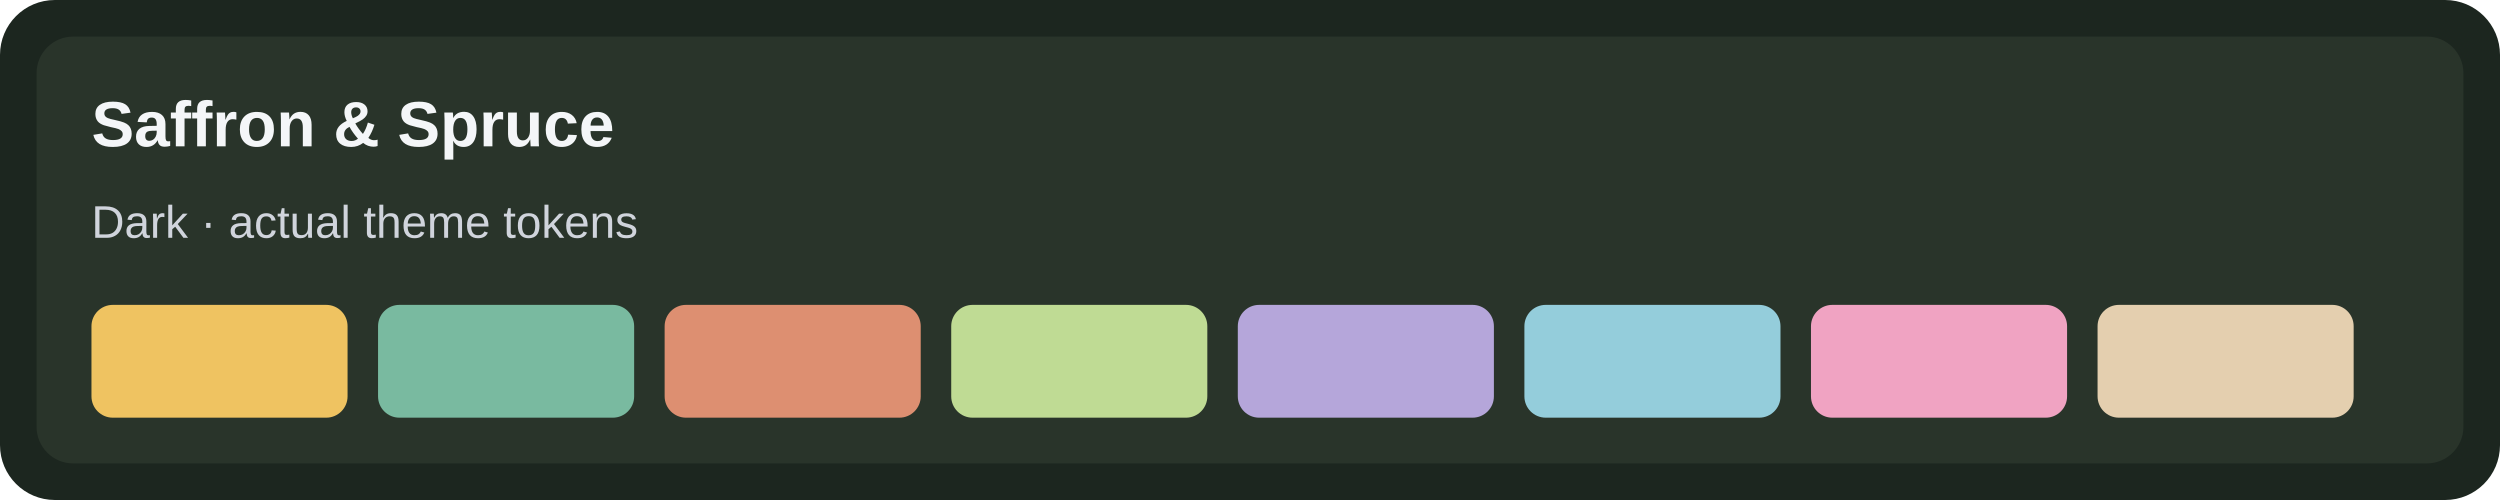
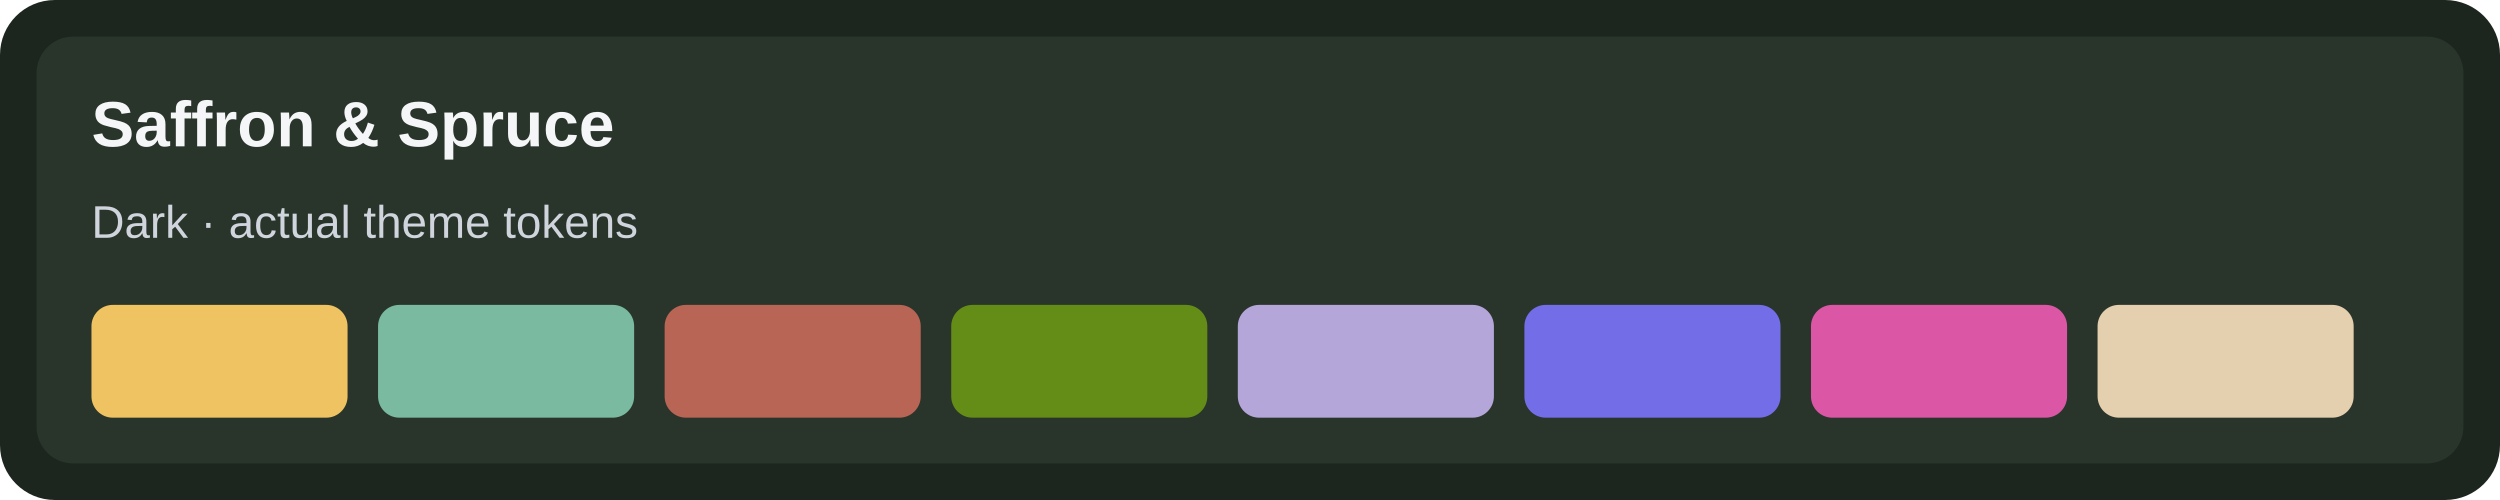
<svg xmlns="http://www.w3.org/2000/svg" width="820" height="164" viewBox="0 0 820 164">
  <rect width="820" height="164" rx="18" fill="#1C261F" />
  <rect x="12" y="12" width="796" height="140" rx="12" fill="#29342A" />
  <text x="30" y="48" fill="#F4F6F8" font-family="Segoe UI,Arial,sans-serif" font-size="21" font-weight="650">Saffron &amp; Spruce</text>
  <text x="30" y="78" fill="#D0D4DC" font-family="Segoe UI,Arial,sans-serif" font-size="15">Dark · actual theme tokens</text>
  <rect x="30" y="100" width="84" height="37" rx="7" fill="#EFC361" />
  <rect x="124" y="100" width="84" height="37" rx="7" fill="#79BAA0" />
-   <rect x="218" y="100" width="84" height="37" rx="7" fill="#DD8F71" />
-   <rect x="312" y="100" width="84" height="37" rx="7" fill="#BFDB94" />
+   <rect x="218" y="100" width="84" height="37" rx="7" fill="#B86556" />
+   <rect x="312" y="100" width="84" height="37" rx="7" fill="#638D16" />
  <rect x="406" y="100" width="84" height="37" rx="7" fill="#B5A6DA" />
-   <rect x="500" y="100" width="84" height="37" rx="7" fill="#94CDDB" />
-   <rect x="594" y="100" width="84" height="37" rx="7" fill="#F0A3C2" />
+   <rect x="500" y="100" width="84" height="37" rx="7" fill="#746DE8" />
+   <rect x="594" y="100" width="84" height="37" rx="7" fill="#DB57A6" />
  <rect x="688" y="100" width="84" height="37" rx="7" fill="#E4CFAF" />
</svg>
